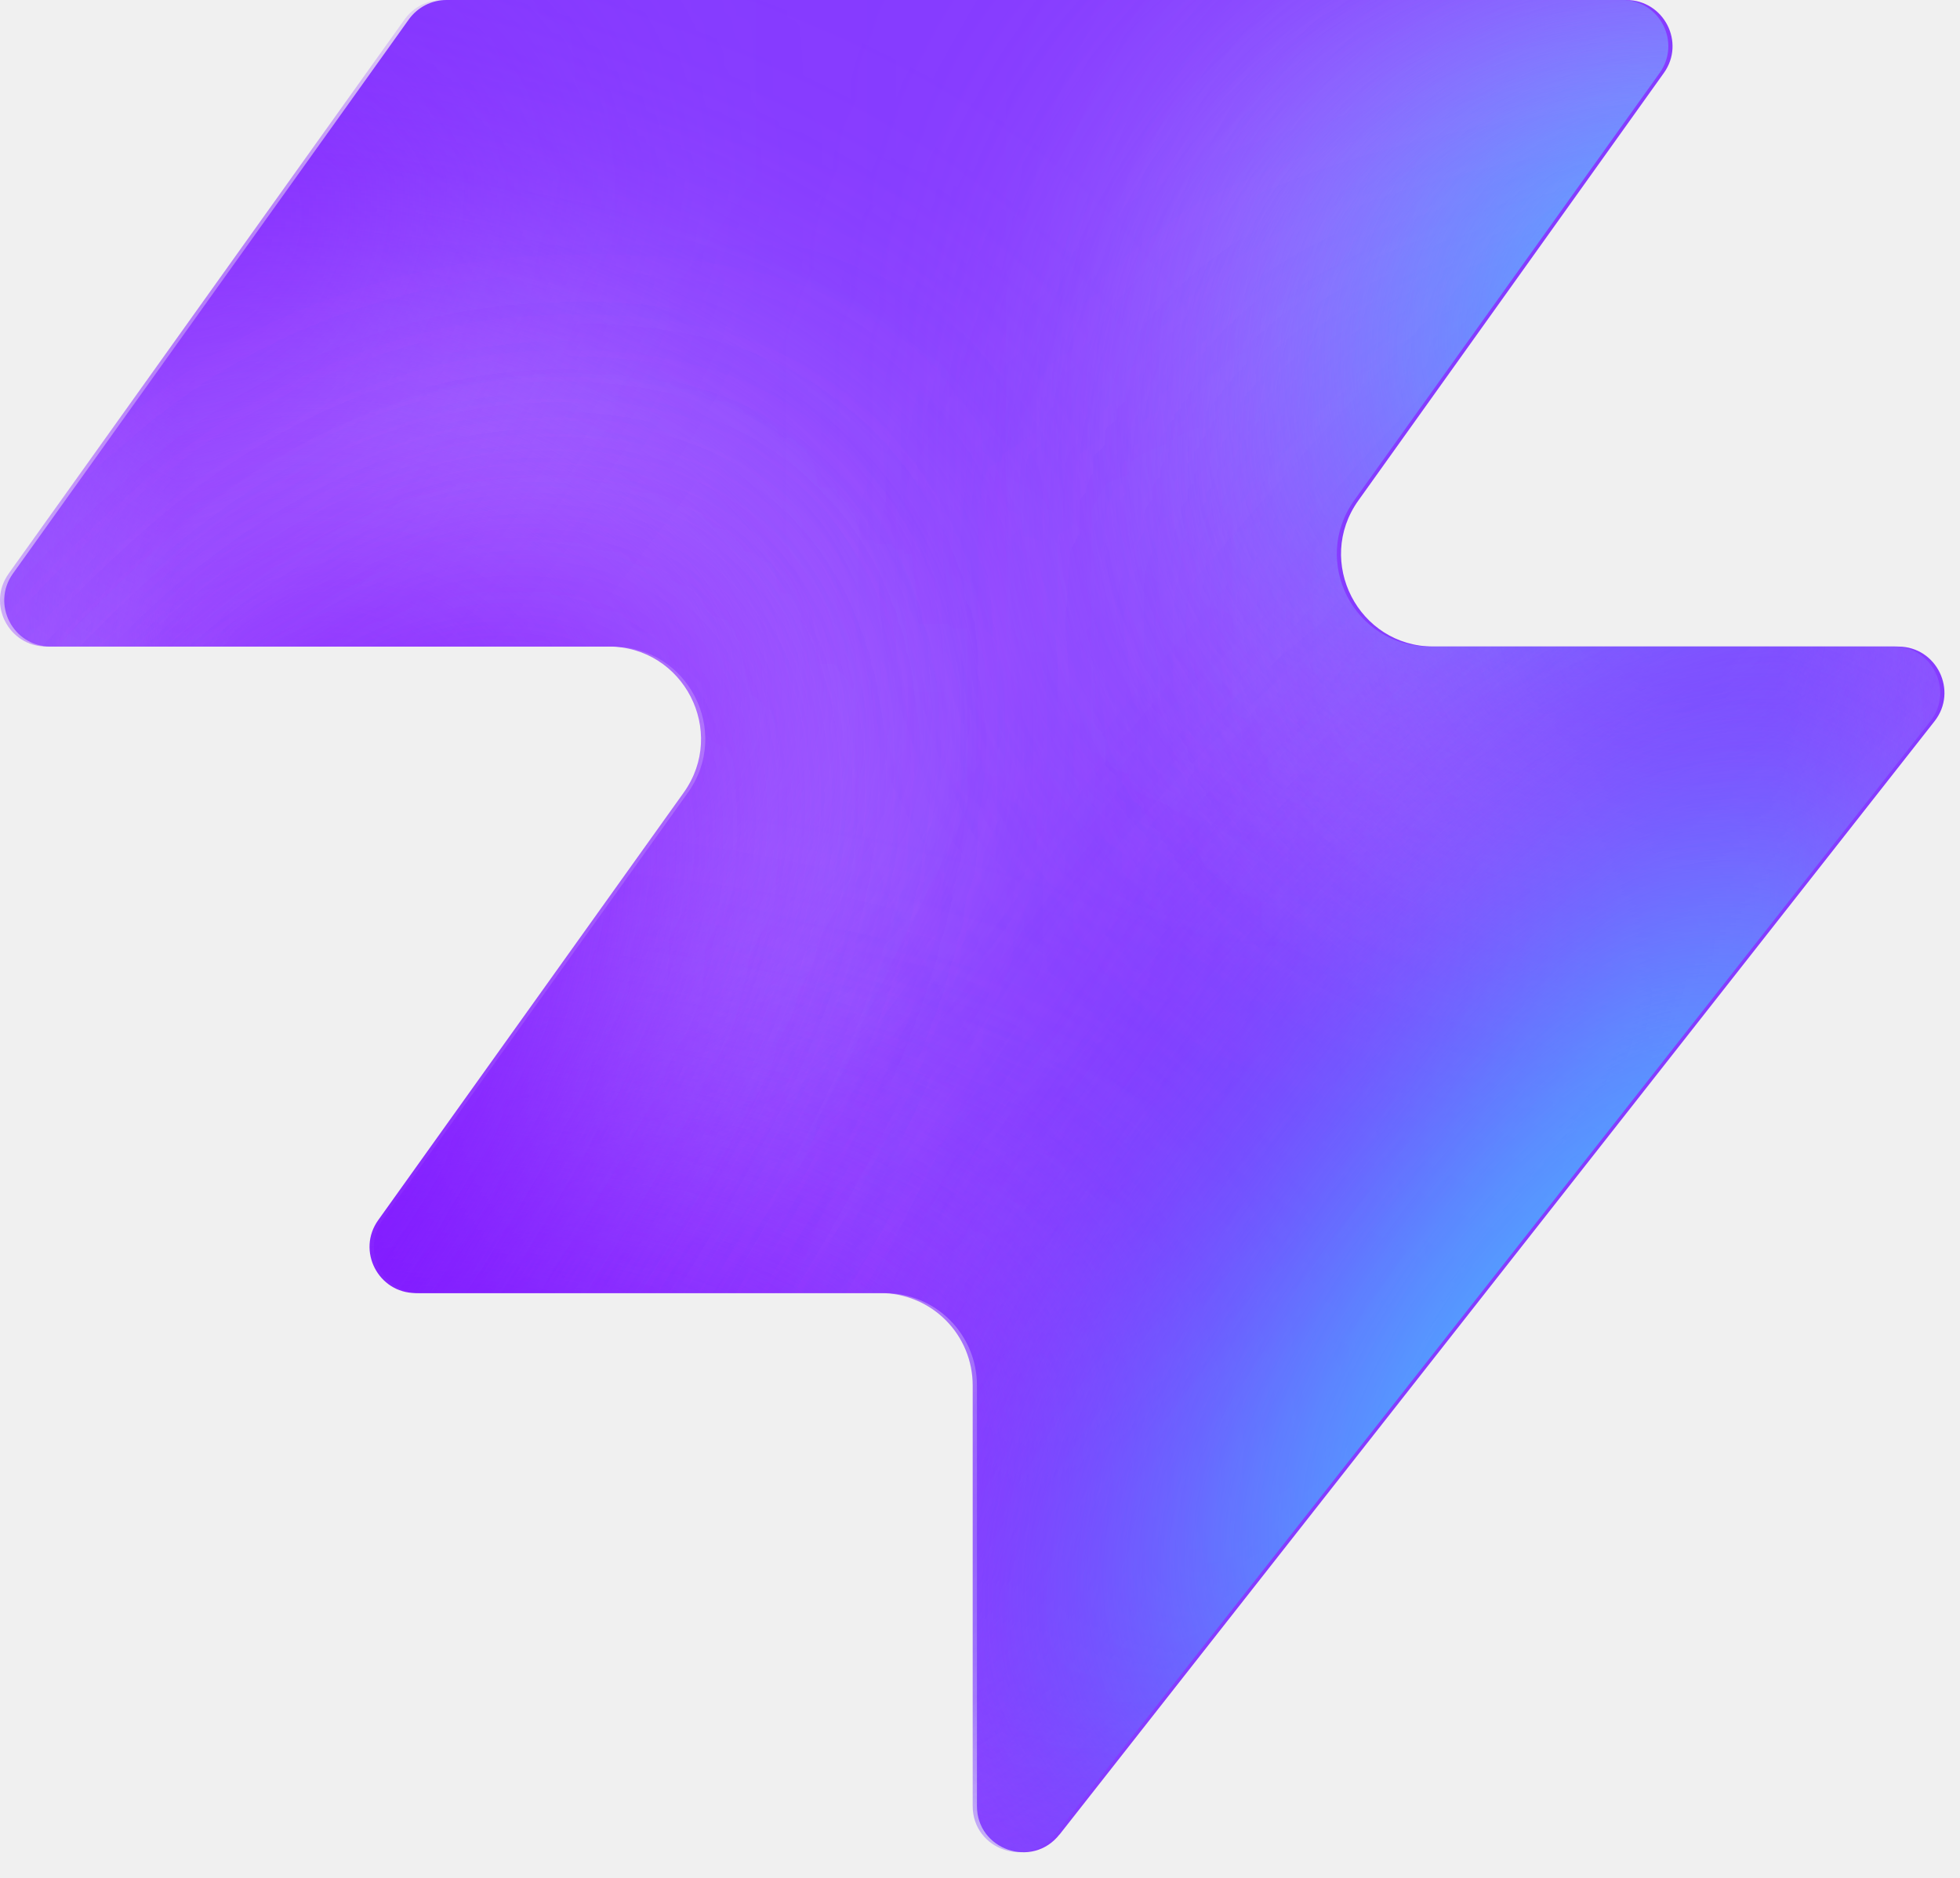
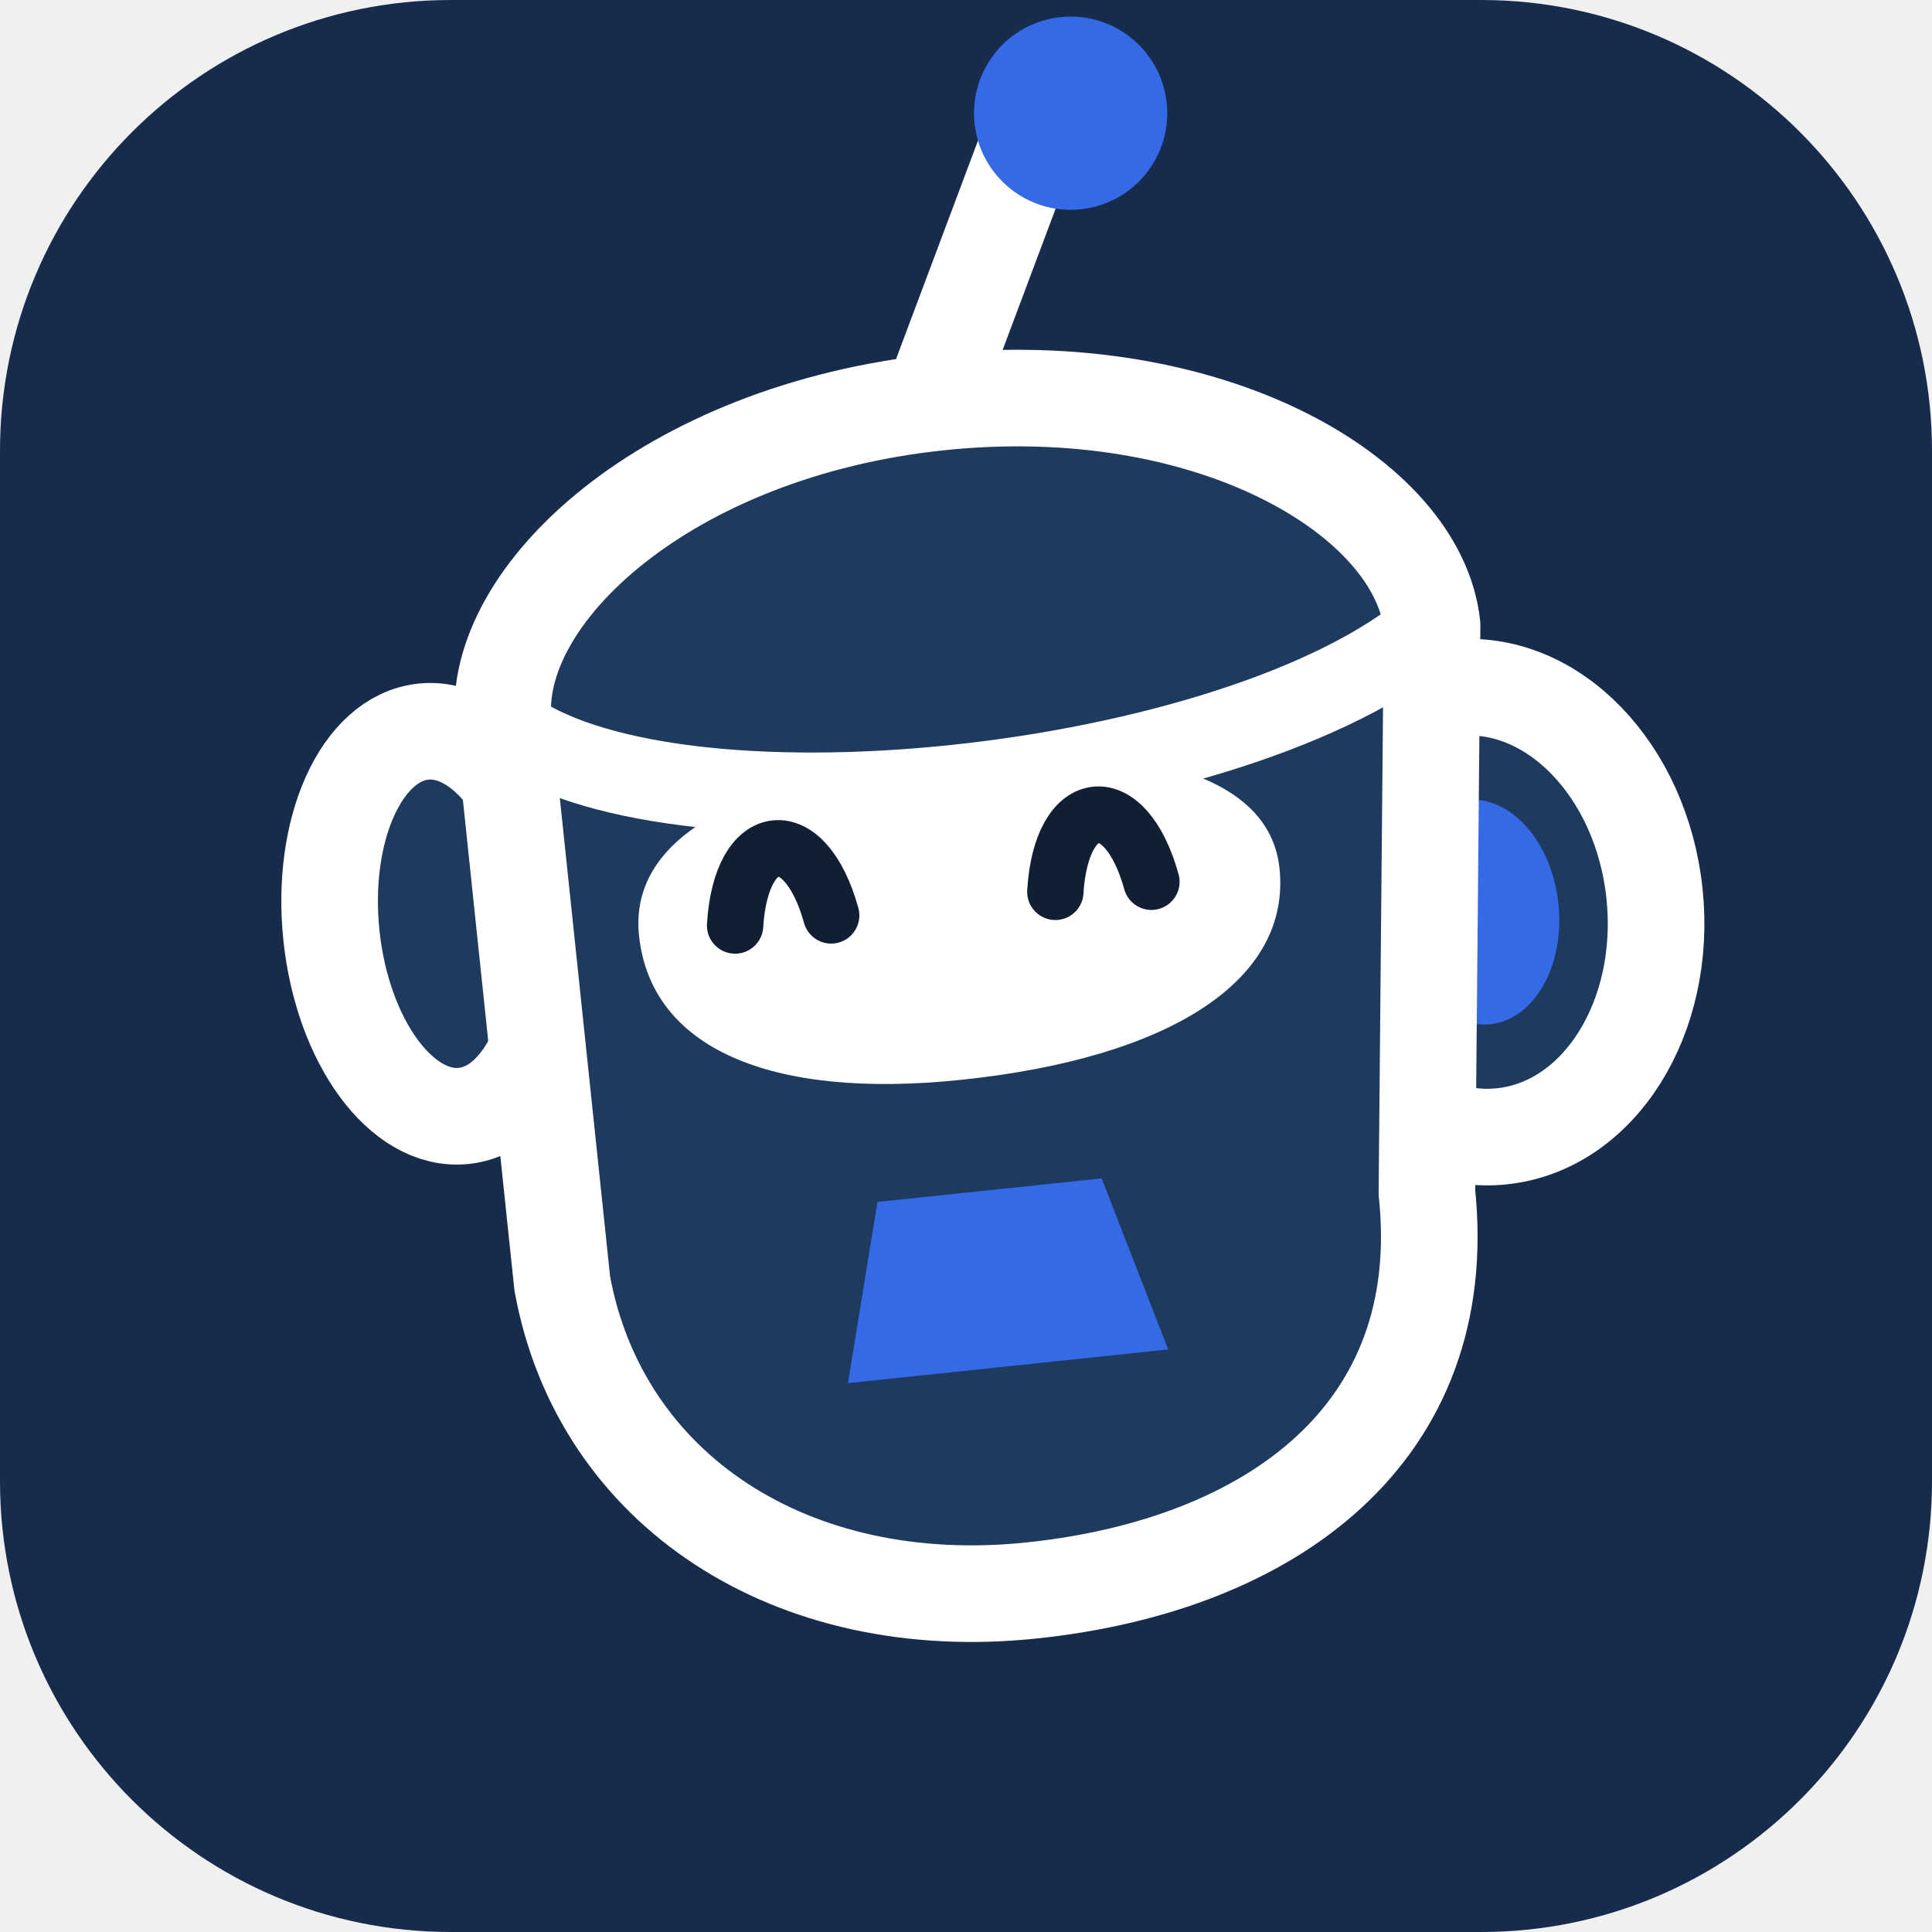
- <svg xmlns="http://www.w3.org/2000/svg" width="48" height="46" fill="none" viewBox="0 0 48 46">
-   <path fill="#863bff" d="M25.946 44.938c-.664.845-2.021.375-2.021-.698V33.937a2.26 2.26 0 0 0-2.262-2.262H10.287c-.92 0-1.456-1.04-.92-1.788l7.48-10.471c1.07-1.497 0-3.578-1.842-3.578H1.237c-.92 0-1.456-1.04-.92-1.788L10.013.474c.214-.297.556-.474.92-.474h28.894c.92 0 1.456 1.04.92 1.788l-7.48 10.471c-1.07 1.498 0 3.579 1.842 3.579h11.377c.943 0 1.473 1.088.89 1.83L25.947 44.94z" style="fill:#863bff;fill:color(display-p3 .525 .23 1);fill-opacity:1" />
-   <mask id="a" width="48" height="46" x="0" y="0" maskUnits="userSpaceOnUse" style="mask-type:alpha">
-     <path fill="#000" d="M25.842 44.938c-.664.844-2.021.375-2.021-.698V33.937a2.26 2.26 0 0 0-2.262-2.262H10.183c-.92 0-1.456-1.04-.92-1.788l7.48-10.471c1.07-1.498 0-3.579-1.842-3.579H1.133c-.92 0-1.456-1.04-.92-1.787L9.91.473c.214-.297.556-.474.92-.474h28.894c.92 0 1.456 1.04.92 1.788l-7.48 10.471c-1.07 1.498 0 3.578 1.842 3.578h11.377c.943 0 1.473 1.088.89 1.832L25.843 44.94z" style="fill:#000;fill-opacity:1" />
-   </mask>
-   <g mask="url(#a)">
-     <g filter="url(#b)">
-       <ellipse cx="5.508" cy="14.704" fill="#ede6ff" rx="5.508" ry="14.704" style="fill:#ede6ff;fill:color(display-p3 .927 .903 1);fill-opacity:1" transform="matrix(.00324 1 1 -.00324 -4.47 31.516)" />
-     </g>
-     <g filter="url(#c)">
-       <ellipse cx="10.399" cy="29.851" fill="#ede6ff" rx="10.399" ry="29.851" style="fill:#ede6ff;fill:color(display-p3 .927 .903 1);fill-opacity:1" transform="matrix(.00324 1 1 -.00324 -39.328 7.883)" />
-     </g>
-     <g filter="url(#d)">
-       <ellipse cx="5.508" cy="30.487" fill="#7e14ff" rx="5.508" ry="30.487" style="fill:#7e14ff;fill:color(display-p3 .492 .077 1);fill-opacity:1" transform="rotate(89.814 -25.913 -14.639)scale(1 -1)" />
-     </g>
-     <g filter="url(#e)">
-       <ellipse cx="5.508" cy="30.599" fill="#7e14ff" rx="5.508" ry="30.599" style="fill:#7e14ff;fill:color(display-p3 .492 .077 1);fill-opacity:1" transform="rotate(89.814 -32.644 -3.334)scale(1 -1)" />
-     </g>
-     <g filter="url(#f)">
-       <ellipse cx="5.508" cy="30.599" fill="#7e14ff" rx="5.508" ry="30.599" style="fill:#7e14ff;fill:color(display-p3 .492 .077 1);fill-opacity:1" transform="matrix(.00324 1 1 -.00324 -34.34 30.47)" />
-     </g>
-     <g filter="url(#g)">
-       <ellipse cx="14.072" cy="22.078" fill="#ede6ff" rx="14.072" ry="22.078" style="fill:#ede6ff;fill:color(display-p3 .927 .903 1);fill-opacity:1" transform="rotate(93.35 24.506 48.493)scale(-1 1)" />
-     </g>
-     <g filter="url(#h)">
-       <ellipse cx="3.47" cy="21.501" fill="#7e14ff" rx="3.47" ry="21.501" style="fill:#7e14ff;fill:color(display-p3 .492 .077 1);fill-opacity:1" transform="rotate(89.009 28.708 47.59)scale(-1 1)" />
-     </g>
-     <g filter="url(#i)">
-       <ellipse cx="3.47" cy="21.501" fill="#7e14ff" rx="3.47" ry="21.501" style="fill:#7e14ff;fill:color(display-p3 .492 .077 1);fill-opacity:1" transform="rotate(89.009 28.708 47.59)scale(-1 1)" />
-     </g>
-     <g filter="url(#j)">
-       <ellipse cx=".387" cy="8.972" fill="#7e14ff" rx="4.407" ry="29.108" style="fill:#7e14ff;fill:color(display-p3 .492 .077 1);fill-opacity:1" transform="rotate(39.51 .387 8.972)" />
-     </g>
-     <g filter="url(#k)">
-       <ellipse cx="47.523" cy="-6.092" fill="#7e14ff" rx="4.407" ry="29.108" style="fill:#7e14ff;fill:color(display-p3 .492 .077 1);fill-opacity:1" transform="rotate(37.892 47.523 -6.092)" />
-     </g>
-     <g filter="url(#l)">
-       <ellipse cx="41.412" cy="6.333" fill="#47bfff" rx="5.971" ry="9.665" style="fill:#47bfff;fill:color(display-p3 .28 .748 1);fill-opacity:1" transform="rotate(37.892 41.412 6.333)" />
-     </g>
-     <g filter="url(#m)">
-       <ellipse cx="-1.879" cy="38.332" fill="#7e14ff" rx="4.407" ry="29.108" style="fill:#7e14ff;fill:color(display-p3 .492 .077 1);fill-opacity:1" transform="rotate(37.892 -1.88 38.332)" />
-     </g>
-     <g filter="url(#n)">
-       <ellipse cx="-1.879" cy="38.332" fill="#7e14ff" rx="4.407" ry="29.108" style="fill:#7e14ff;fill:color(display-p3 .492 .077 1);fill-opacity:1" transform="rotate(37.892 -1.88 38.332)" />
-     </g>
-     <g filter="url(#o)">
-       <ellipse cx="35.651" cy="29.907" fill="#7e14ff" rx="4.407" ry="29.108" style="fill:#7e14ff;fill:color(display-p3 .492 .077 1);fill-opacity:1" transform="rotate(37.892 35.651 29.907)" />
-     </g>
-     <g filter="url(#p)">
-       <ellipse cx="38.418" cy="32.4" fill="#47bfff" rx="5.971" ry="15.297" style="fill:#47bfff;fill:color(display-p3 .28 .748 1);fill-opacity:1" transform="rotate(37.892 38.418 32.4)" />
-     </g>
+ <svg xmlns="http://www.w3.org/2000/svg" viewBox="0 0 120 120" fill="none">
+   <rect width="120" height="120" rx="28" fill="#172B4D" />
+   <g transform="rotate(-6 60 60) translate(0, 2)">
+     <line x1="62" y1="22" x2="69" y2="8" stroke="#FFFFFF" stroke-width="6" stroke-linecap="round" />
+     <circle cx="72" cy="6" r="6" fill="#356AE6" />
+     <ellipse cx="28" cy="52" rx="7" ry="12" stroke="#FFFFFF" stroke-width="6" fill="#1E3A5F" />
+     <ellipse cx="92" cy="58" rx="11" ry="14" stroke="#FFFFFF" stroke-width="6" fill="#1E3A5F" />
+     <ellipse cx="92" cy="58" rx="5" ry="7" fill="#356AE6" />
+     <path d="M 33 40 C 33 32, 45 23, 62 23 C 79 23, 91 32, 91 40 L 87 75 C 87 90, 75 97, 60 97 C 45 97, 34 88, 33 75 Z" fill="#1E3A5F" stroke="#FFFFFF" stroke-width="6" stroke-linejoin="round" />
+     <path d="M 33 40 C 42 49, 78 49, 91 40" stroke="#FFFFFF" stroke-width="5" fill="none" stroke-linecap="round" />
+     <path d="M 40 54 C 40 48, 47 45, 59 45 C 72 45, 80 48, 80 54 C 80 61, 72 65, 59 65 C 47 65, 40 61, 40 54 Z" fill="#FFFFFF" />
+     <path d="M 46 54 C 47 48, 51 48, 52 54" stroke="#101F33" stroke-width="3.5" stroke-linecap="round" fill="none" />
+     <path d="M 66 54 C 67 48, 71 48, 72 54" stroke="#101F33" stroke-width="3.5" stroke-linecap="round" fill="none" />
+     <path d="M 50 83 L 53 72 L 67 72 L 70 83 Z" fill="#356AE6" />
  </g>
-   <defs>
-     <filter id="b" width="60.045" height="41.654" x="-19.77" y="16.149" color-interpolation-filters="sRGB" filterUnits="userSpaceOnUse">
-       <feFlood flood-opacity="0" result="BackgroundImageFix" />
-       <feBlend in="SourceGraphic" in2="BackgroundImageFix" result="shape" />
-       <feGaussianBlur result="effect1_foregroundBlur_2002_17158" stdDeviation="7.659" />
-     </filter>
-     <filter id="c" width="90.34" height="51.437" x="-54.613" y="-7.533" color-interpolation-filters="sRGB" filterUnits="userSpaceOnUse">
-       <feFlood flood-opacity="0" result="BackgroundImageFix" />
-       <feBlend in="SourceGraphic" in2="BackgroundImageFix" result="shape" />
-       <feGaussianBlur result="effect1_foregroundBlur_2002_17158" stdDeviation="7.659" />
-     </filter>
-     <filter id="d" width="79.355" height="29.4" x="-49.64" y="2.03" color-interpolation-filters="sRGB" filterUnits="userSpaceOnUse">
-       <feFlood flood-opacity="0" result="BackgroundImageFix" />
-       <feBlend in="SourceGraphic" in2="BackgroundImageFix" result="shape" />
-       <feGaussianBlur result="effect1_foregroundBlur_2002_17158" stdDeviation="4.596" />
-     </filter>
-     <filter id="e" width="79.579" height="29.4" x="-45.045" y="20.029" color-interpolation-filters="sRGB" filterUnits="userSpaceOnUse">
-       <feFlood flood-opacity="0" result="BackgroundImageFix" />
-       <feBlend in="SourceGraphic" in2="BackgroundImageFix" result="shape" />
-       <feGaussianBlur result="effect1_foregroundBlur_2002_17158" stdDeviation="4.596" />
-     </filter>
-     <filter id="f" width="79.579" height="29.4" x="-43.513" y="21.178" color-interpolation-filters="sRGB" filterUnits="userSpaceOnUse">
-       <feFlood flood-opacity="0" result="BackgroundImageFix" />
-       <feBlend in="SourceGraphic" in2="BackgroundImageFix" result="shape" />
-       <feGaussianBlur result="effect1_foregroundBlur_2002_17158" stdDeviation="4.596" />
-     </filter>
-     <filter id="g" width="74.749" height="58.852" x="15.756" y="-17.901" color-interpolation-filters="sRGB" filterUnits="userSpaceOnUse">
-       <feFlood flood-opacity="0" result="BackgroundImageFix" />
-       <feBlend in="SourceGraphic" in2="BackgroundImageFix" result="shape" />
-       <feGaussianBlur result="effect1_foregroundBlur_2002_17158" stdDeviation="7.659" />
-     </filter>
-     <filter id="h" width="61.377" height="25.362" x="23.548" y="2.284" color-interpolation-filters="sRGB" filterUnits="userSpaceOnUse">
-       <feFlood flood-opacity="0" result="BackgroundImageFix" />
-       <feBlend in="SourceGraphic" in2="BackgroundImageFix" result="shape" />
-       <feGaussianBlur result="effect1_foregroundBlur_2002_17158" stdDeviation="4.596" />
-     </filter>
-     <filter id="i" width="61.377" height="25.362" x="23.548" y="2.284" color-interpolation-filters="sRGB" filterUnits="userSpaceOnUse">
-       <feFlood flood-opacity="0" result="BackgroundImageFix" />
-       <feBlend in="SourceGraphic" in2="BackgroundImageFix" result="shape" />
-       <feGaussianBlur result="effect1_foregroundBlur_2002_17158" stdDeviation="4.596" />
-     </filter>
-     <filter id="j" width="56.045" height="63.649" x="-27.636" y="-22.853" color-interpolation-filters="sRGB" filterUnits="userSpaceOnUse">
-       <feFlood flood-opacity="0" result="BackgroundImageFix" />
-       <feBlend in="SourceGraphic" in2="BackgroundImageFix" result="shape" />
-       <feGaussianBlur result="effect1_foregroundBlur_2002_17158" stdDeviation="4.596" />
-     </filter>
-     <filter id="k" width="54.814" height="64.646" x="20.116" y="-38.415" color-interpolation-filters="sRGB" filterUnits="userSpaceOnUse">
-       <feFlood flood-opacity="0" result="BackgroundImageFix" />
-       <feBlend in="SourceGraphic" in2="BackgroundImageFix" result="shape" />
-       <feGaussianBlur result="effect1_foregroundBlur_2002_17158" stdDeviation="4.596" />
-     </filter>
-     <filter id="l" width="33.541" height="35.313" x="24.641" y="-11.323" color-interpolation-filters="sRGB" filterUnits="userSpaceOnUse">
-       <feFlood flood-opacity="0" result="BackgroundImageFix" />
-       <feBlend in="SourceGraphic" in2="BackgroundImageFix" result="shape" />
-       <feGaussianBlur result="effect1_foregroundBlur_2002_17158" stdDeviation="4.596" />
-     </filter>
-     <filter id="m" width="54.814" height="64.646" x="-29.286" y="6.009" color-interpolation-filters="sRGB" filterUnits="userSpaceOnUse">
-       <feFlood flood-opacity="0" result="BackgroundImageFix" />
-       <feBlend in="SourceGraphic" in2="BackgroundImageFix" result="shape" />
-       <feGaussianBlur result="effect1_foregroundBlur_2002_17158" stdDeviation="4.596" />
-     </filter>
-     <filter id="n" width="54.814" height="64.646" x="-29.286" y="6.009" color-interpolation-filters="sRGB" filterUnits="userSpaceOnUse">
-       <feFlood flood-opacity="0" result="BackgroundImageFix" />
-       <feBlend in="SourceGraphic" in2="BackgroundImageFix" result="shape" />
-       <feGaussianBlur result="effect1_foregroundBlur_2002_17158" stdDeviation="4.596" />
-     </filter>
-     <filter id="o" width="54.814" height="64.646" x="8.244" y="-2.416" color-interpolation-filters="sRGB" filterUnits="userSpaceOnUse">
-       <feFlood flood-opacity="0" result="BackgroundImageFix" />
-       <feBlend in="SourceGraphic" in2="BackgroundImageFix" result="shape" />
-       <feGaussianBlur result="effect1_foregroundBlur_2002_17158" stdDeviation="4.596" />
-     </filter>
-     <filter id="p" width="39.409" height="43.623" x="18.713" y="10.588" color-interpolation-filters="sRGB" filterUnits="userSpaceOnUse">
-       <feFlood flood-opacity="0" result="BackgroundImageFix" />
-       <feBlend in="SourceGraphic" in2="BackgroundImageFix" result="shape" />
-       <feGaussianBlur result="effect1_foregroundBlur_2002_17158" stdDeviation="4.596" />
-     </filter>
-   </defs>
</svg>
